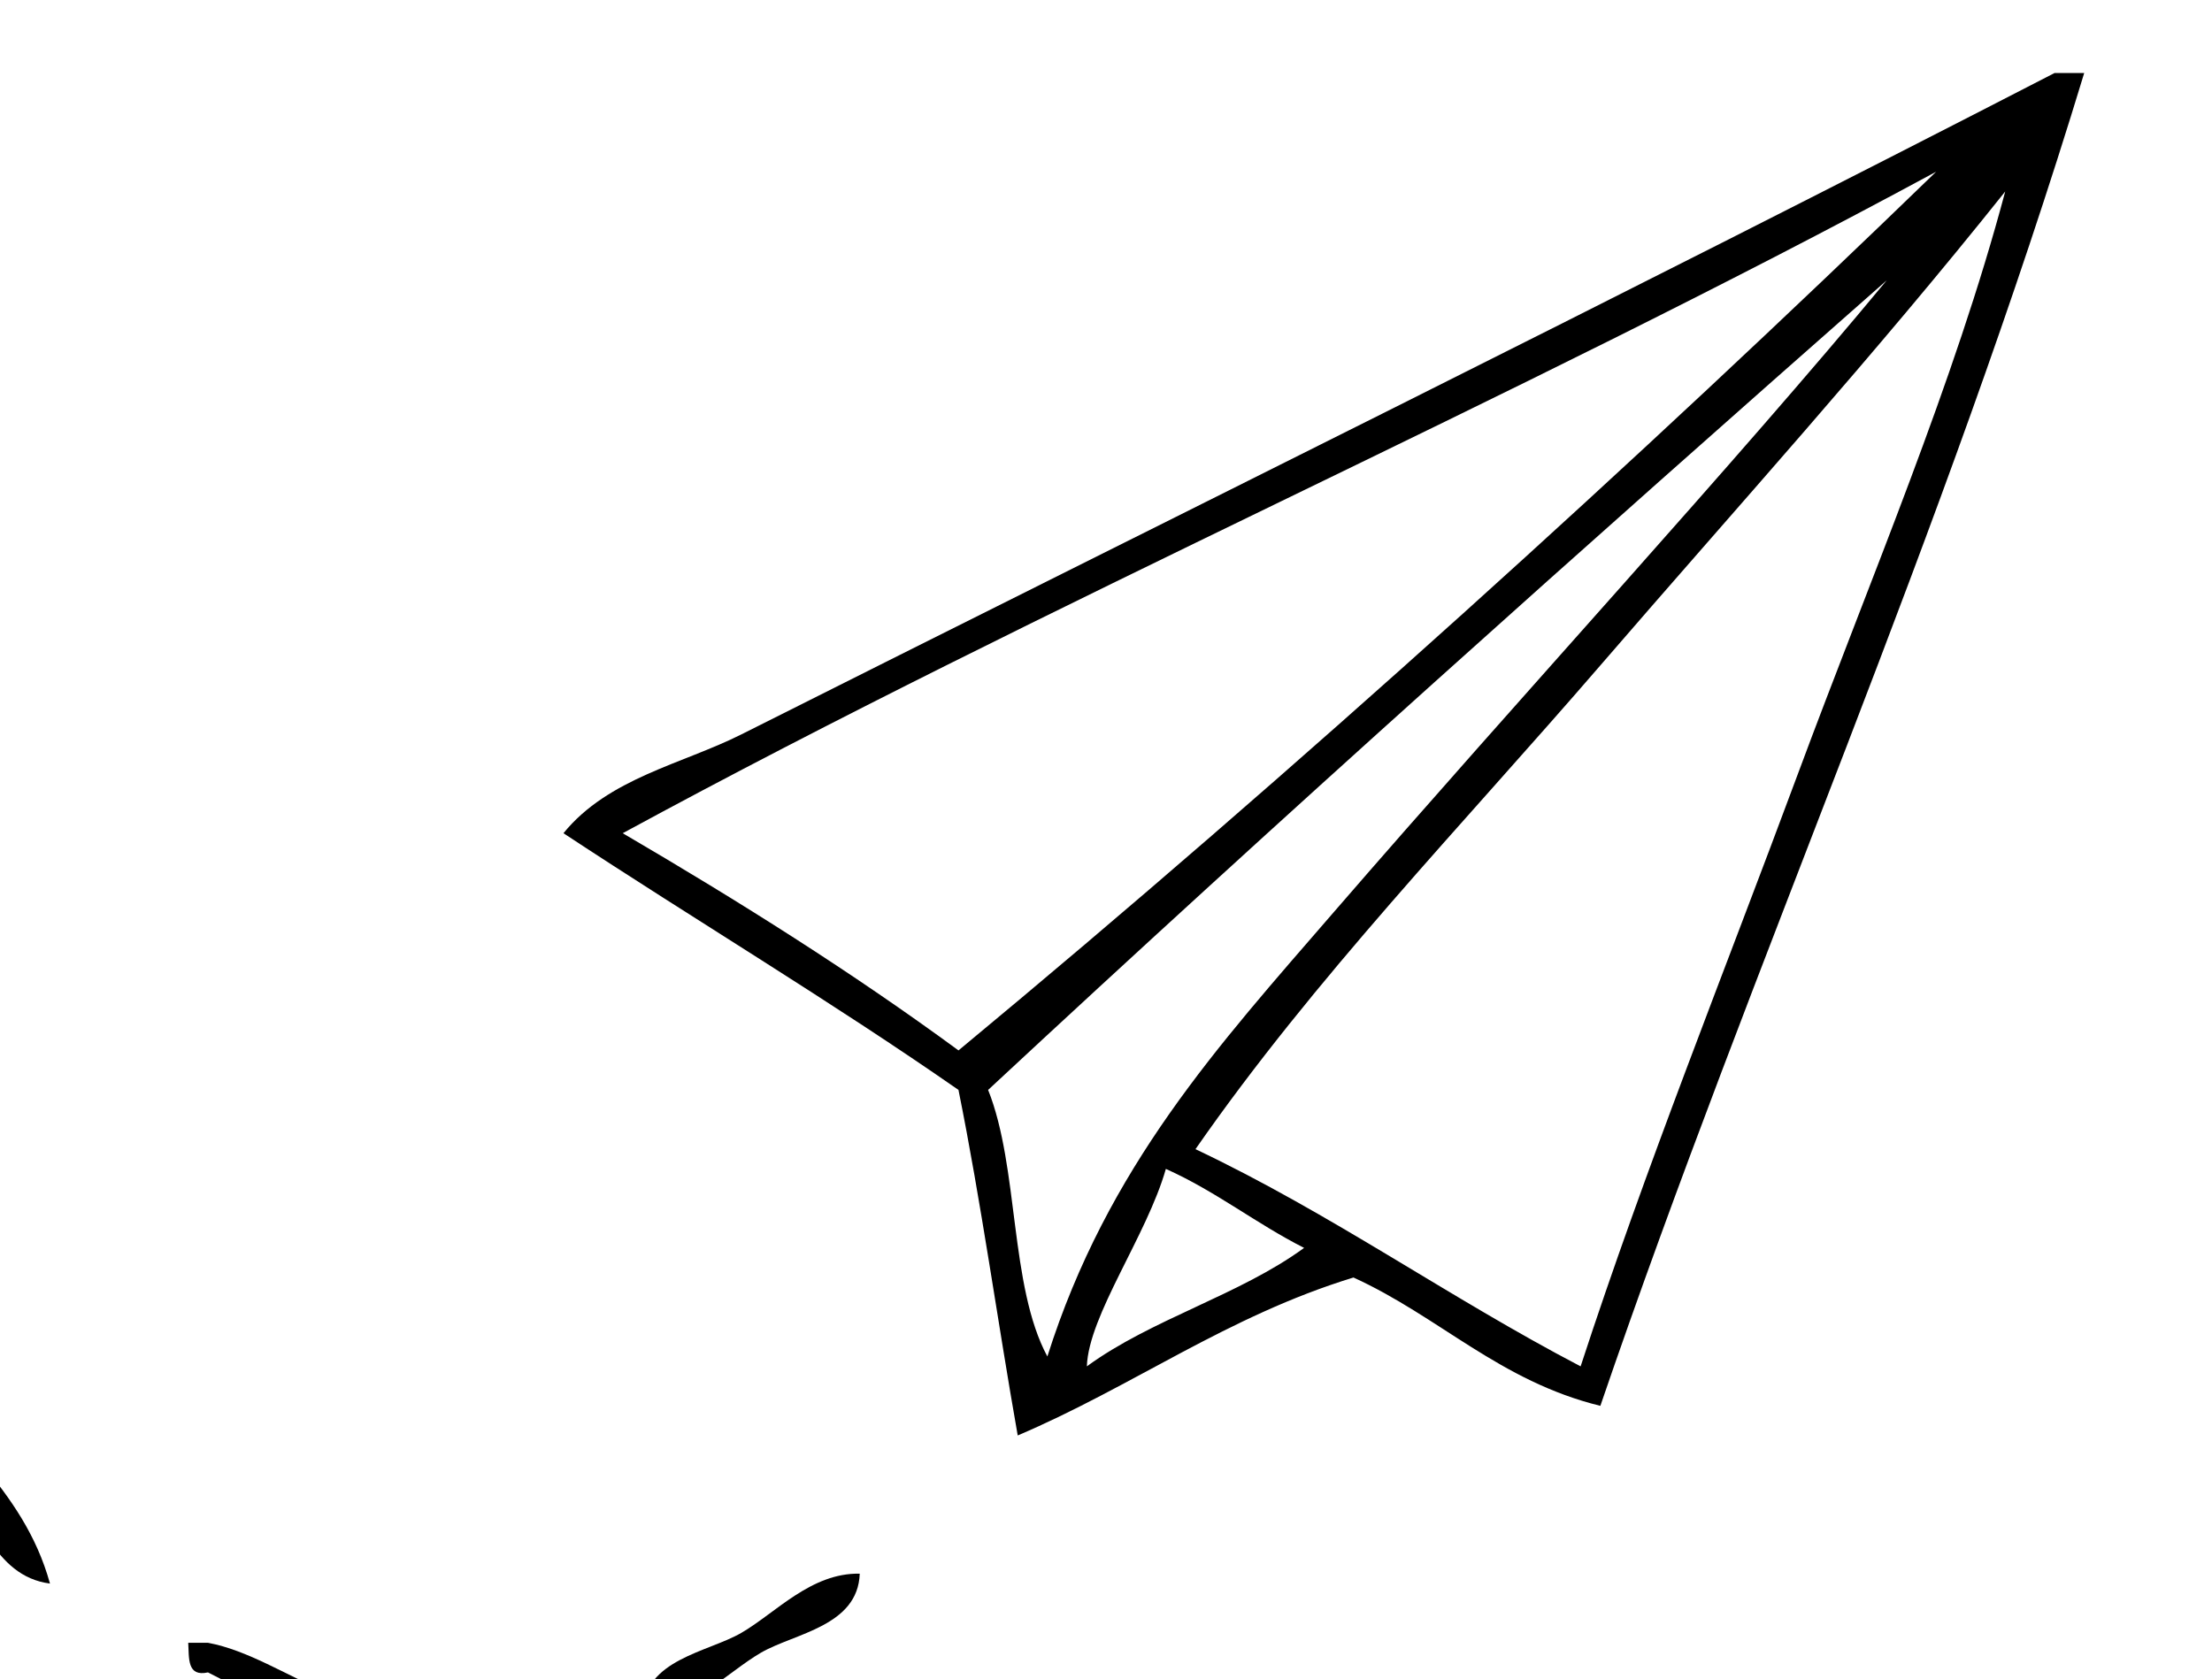
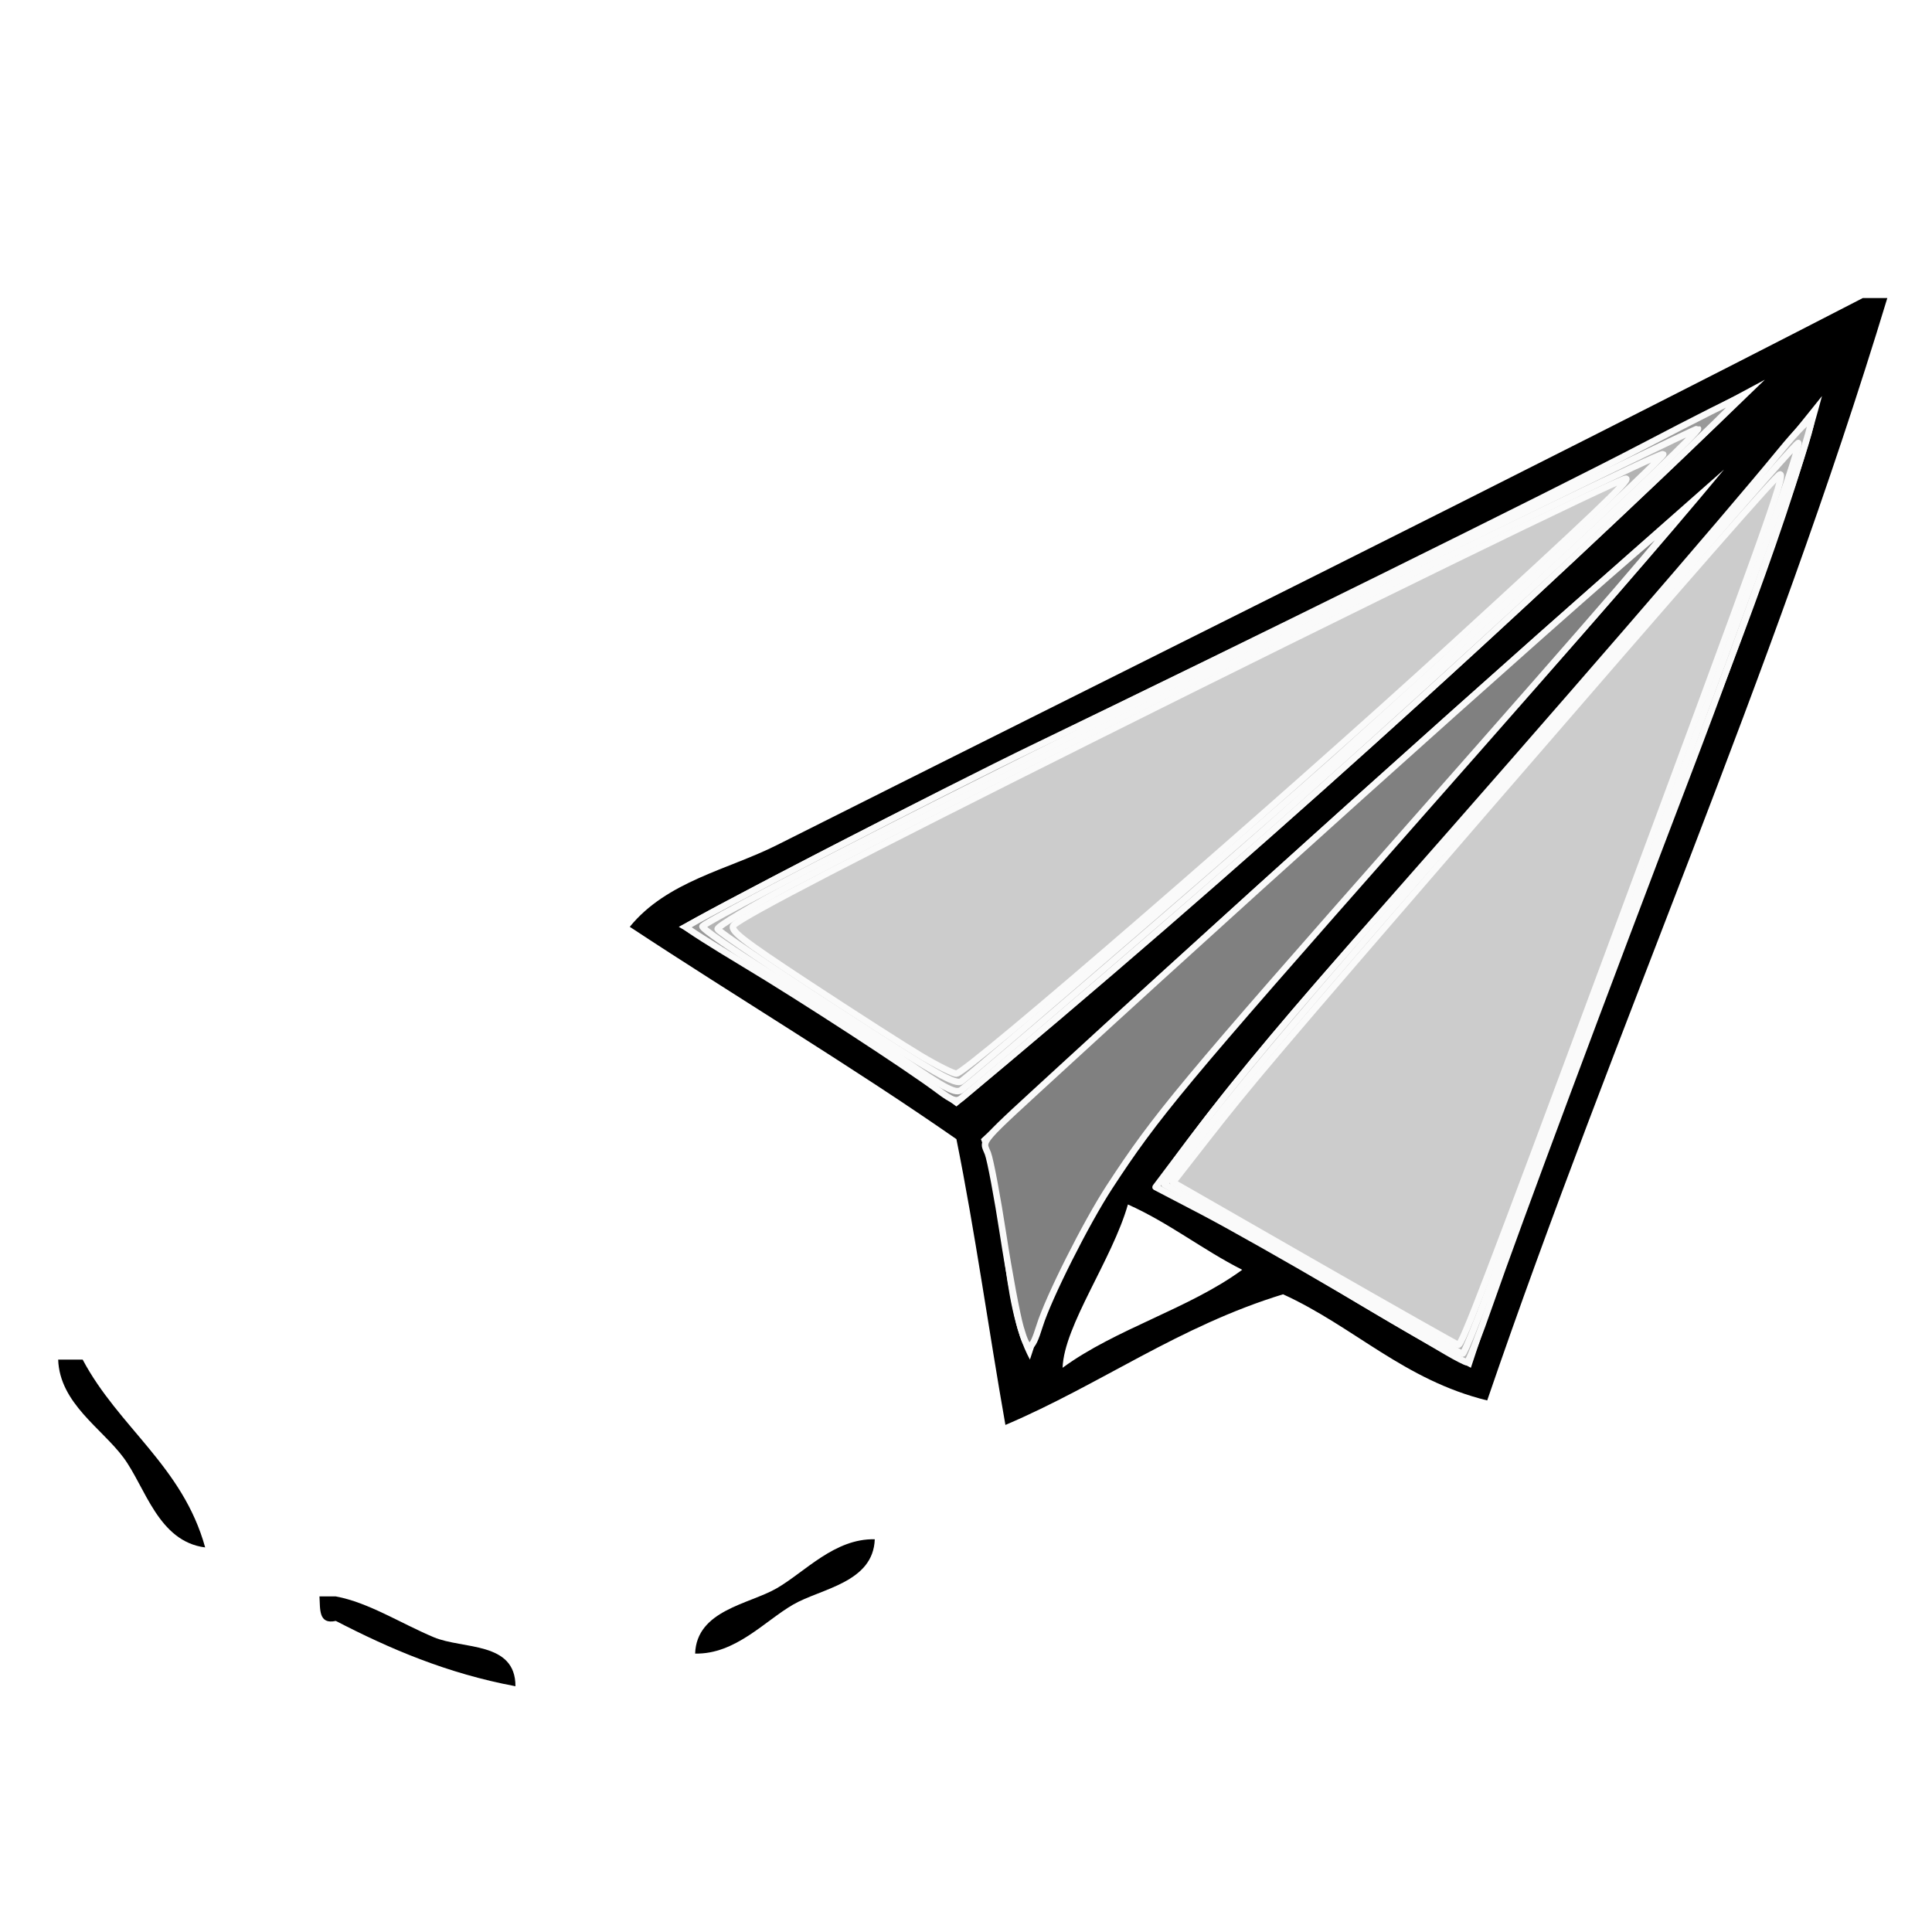
- <svg xmlns="http://www.w3.org/2000/svg" version="1.1" id="Layer_1" x="0px" y="0px" width="121.187px" height="91.974px" viewBox="0 0 121.187 91.974" enable-background="new 0 0 121.187 91.974" xml:space="preserve">
-   <g>
-     <g>
-       <path fill-rule="evenodd" clip-rule="evenodd" d="M113.104,4c0.361,0,0.722,0,1.082,0c-7.723,25.459-18.049,48.314-26.509,73.037    c-5.504-1.349-8.82-4.886-13.525-7.033c-6.904,2.113-12.07,5.963-18.395,8.656c-1.11-6.283-2.005-12.783-3.246-18.936    c-7.02-4.883-14.468-9.336-21.641-14.066c2.459-3.023,6.514-3.789,9.738-5.41C63.516,28.732,89.297,16.002,112.563,4    C112.744,4,112.925,4,113.104,4z M34.117,45.658c6.371,3.728,12.573,7.625,18.395,11.902c18.403-15.25,37.516-32.595,53.561-48.15    C82.671,22.077,57.484,32.958,34.117,45.658z M87.678,36.461c-7.637,8.849-15.671,17.137-22.182,26.51    c7.462,3.538,13.873,8.127,21.1,11.902c3.536-10.834,7.887-21.644,11.902-32.461c4.004-10.786,8.566-21.417,11.36-31.919    C102.735,19.429,95.12,27.837,87.678,36.461z M54.135,59.725c1.7,4.25,1.165,10.737,3.246,14.607    c3.296-10.403,9.342-17.011,15.689-24.346c10.351-11.962,21.892-24.479,30.297-34.625C86.777,29.97,70.297,44.689,54.135,59.725z     M59.545,74.873c3.541-2.591,8.361-3.902,11.902-6.492c-2.635-1.333-4.833-3.102-7.574-4.328    C62.834,67.708,59.639,72.073,59.545,74.873z" />
-       <path fill-rule="evenodd" clip-rule="evenodd" d="M-7,74.332c0.541,0,1.082,0,1.623,0c2.376,4.478,6.634,7.072,8.115,12.443    c-3.116-0.396-3.965-4.005-5.41-5.951C-4.121,78.873-6.9,77.218-7,74.332z" />
-       <path fill-rule="evenodd" clip-rule="evenodd" d="M47.102,86.234c-0.101,2.882-3.575,3.266-5.41,4.328    c-1.878,1.087-3.828,3.305-6.492,3.246c0.101-2.882,3.575-3.266,5.41-4.328C42.487,88.393,44.438,86.176,47.102,86.234z" />
-       <path fill-rule="evenodd" clip-rule="evenodd" d="M10.312,90.021c0.361,0,0.722,0,1.082,0c2.17,0.402,4.275,1.772,6.492,2.705    c1.928,0.811,5.415,0.258,5.41,3.246c-4.554-0.855-8.335-2.484-11.902-4.328C10.24,91.897,10.364,90.872,10.312,90.021z" />
+ <svg xmlns="http://www.w3.org/2000/svg" version="1.1" id="Layer_1" x="0px" y="0px" width="128" height="128" viewBox="0 0 128 128" enable-background="new 0 0 121.187 91.974" xml:space="preserve">
+   <defs id="defs17" />
+   <g id="g3" transform="translate(10.85407,15.74602)">
+     <g id="g5">
+       <path clip-rule="evenodd" d="m 113.104,4 c 0.361,0 0.722,0 1.082,0 C 106.463,29.459 96.137,52.314 87.677,77.037 82.173,75.688 78.857,72.151 74.152,70.004 67.248,72.117 62.082,75.967 55.757,78.66 54.647,72.377 53.752,65.877 52.511,59.724 45.491,54.841 38.043,50.388 30.87,45.658 33.329,42.635 37.384,41.869 40.608,40.248 63.516,28.732 89.297,16.002 112.563,4 c 0.181,0 0.362,0 0.541,0 z M 34.117,45.658 C 40.488,49.386 46.69,53.283 52.512,57.56 70.915,42.31 90.028,24.965 106.073,9.41 82.671,22.077 57.484,32.958 34.117,45.658 z m 53.561,-9.197 c -7.637,8.849 -15.671,17.137 -22.182,26.51 7.462,3.538 13.873,8.127 21.1,11.902 3.536,-10.834 7.887,-21.644 11.902,-32.461 4.004,-10.786 8.566,-21.417 11.36,-31.919 -7.123,8.936 -14.738,17.344 -22.18,25.968 z M 54.135,59.725 c 1.7,4.25 1.165,10.737 3.246,14.607 C 60.677,63.929 66.723,57.321 73.07,49.986 83.421,38.024 94.962,25.507 103.367,15.361 86.777,29.97 70.297,44.689 54.135,59.725 z m 5.41,15.148 c 3.541,-2.591 8.361,-3.902 11.902,-6.492 -2.635,-1.333 -4.833,-3.102 -7.574,-4.328 -1.039,3.655 -4.234,8.02 -4.328,10.82 z" id="path7" style="fill-rule:evenodd" />
+       <path clip-rule="evenodd" d="m -7,74.332 c 0.541,0 1.082,0 1.623,0 2.376,4.478 6.634,7.072 8.115,12.443 C -0.378,86.379 -1.227,82.77 -2.672,80.824 -4.121,78.873 -6.9,77.218 -7,74.332 z" id="path9" style="fill-rule:evenodd" />
+       <path clip-rule="evenodd" d="m 47.102,86.234 c -0.101,2.882 -3.575,3.266 -5.41,4.328 -1.878,1.087 -3.828,3.305 -6.492,3.246 0.101,-2.882 3.575,-3.266 5.41,-4.328 1.877,-1.087 3.828,-3.304 6.492,-3.246 z" id="path11" style="fill-rule:evenodd" />
+       <path clip-rule="evenodd" d="m 10.312,90.021 c 0.361,0 0.722,0 1.082,0 2.17,0.402 4.275,1.772 6.492,2.705 1.928,0.811 5.415,0.258 5.41,3.246 -4.554,-0.855 -8.335,-2.484 -11.902,-4.328 -1.154,0.253 -1.03,-0.772 -1.082,-1.623 z" id="path13" style="fill-rule:evenodd" />
    </g>
  </g>
+   <path style="fill:#999999;fill-opacity:1;stroke:#fafafa;stroke-width:0.428;stroke-linecap:round;stroke-linejoin:round;stroke-miterlimit:4;stroke-opacity:1;stroke-dasharray:none" d="m 62.164,72.231 c -1.997,-1.5 -9.006,-6.062 -12.915,-8.406 -2.076,-1.245 -3.778,-2.327 -3.782,-2.406 -0.009,-0.196 17.333,-9.15 23.124,-11.939 13.267,-6.389 34.59,-16.928 40.233,-19.884 3.512,-1.84 6.418,-3.305 6.458,-3.256 0.04,0.049 -2.448,2.48 -5.528,5.403 -14.863,14.099 -28.82,26.531 -46.018,40.987 -0.355,0.298 -0.625,0.212 -1.571,-0.498 l 0,0 z" id="path2996" />
+   <path style="fill:#b3b3b3;fill-opacity:1;stroke:#fafafa;stroke-width:0.428;stroke-linecap:round;stroke-linejoin:round;stroke-miterlimit:4;stroke-opacity:1;stroke-dasharray:none" d="m 95.869,89.58 c -0.628,-0.366 -3.842,-2.252 -7.141,-4.19 -3.299,-1.938 -7.386,-4.248 -9.083,-5.133 l -3.084,-1.609 2.345,-3.116 c 2.958,-3.931 6.692,-8.389 13.254,-15.826 10.879,-12.331 22.153,-25.359 25.784,-29.796 1.133,-1.385 2.061,-2.315 2.061,-2.066 0,0.977 -4.148,12.846 -8.14,23.294 -5.505,14.408 -11.432,30.29 -13.137,35.204 -0.75,2.16 -1.442,3.922 -1.54,3.916 -0.097,-0.006 -0.691,-0.311 -1.319,-0.677 z" id="path2998" />
+   <path style="fill:#b3b3b3;fill-opacity:1;stroke:#fafafa;stroke-width:0.428;stroke-linecap:round;stroke-linejoin:round;stroke-miterlimit:4;stroke-opacity:1;stroke-dasharray:none" d="m 59.826,70.197 c -1.889,-1.293 -5.696,-3.765 -8.46,-5.493 -2.764,-1.728 -4.936,-3.228 -4.825,-3.333 0.371,-0.355 7.002,-3.828 15.625,-8.184 C 76.272,46.059 112.379,28.276 112.499,28.396 112.743,28.64 94.699,45.318 83.587,55.121 78.776,59.365 65.189,71.037 63.71,72.197 63.333,72.492 62.707,72.17 59.826,70.197 l 0,0 z" id="path3000" />
+   <path style="fill:#b3b3b3;fill-opacity:1;stroke:#fafafa;stroke-width:0.428;stroke-linecap:round;stroke-linejoin:round;stroke-miterlimit:4;stroke-opacity:1;stroke-dasharray:none" d="m 92.584,87.235 c -2.278,-1.349 -6.682,-3.872 -9.786,-5.606 l -5.644,-3.154 0.775,-1.03 C 81.639,72.511 86.365,66.901 98.167,53.421 101.95,49.101 108.218,41.863 112.097,37.337 c 3.879,-4.526 7.052,-8.12 7.052,-7.987 0,0.892 -4.034,12.062 -12.923,35.782 -3.209,8.562 -6.581,17.591 -7.494,20.066 -0.913,2.474 -1.737,4.497 -1.832,4.494 -0.095,-0.002 -2.037,-1.108 -4.314,-2.457 z" id="path3002" />
+   <path style="fill:#b3b3b3;fill-opacity:1;stroke:#fafafa;stroke-width:0.428;stroke-linecap:round;stroke-linejoin:round;stroke-miterlimit:4;stroke-opacity:1;stroke-dasharray:none" d="m 55.452,66.912 c -4.295,-2.786 -7.852,-5.197 -7.906,-5.358 -0.054,-0.161 2.25,-1.533 5.118,-3.047 C 63.981,52.532 109.936,29.832 110.194,30.09 110.337,30.232 97.291,42.346 88.443,50.286 84.73,53.618 65.384,70.309 63.709,71.625 63.332,71.921 62.019,71.172 55.452,66.912 z" id="path3004" />
+   <path style="fill:#cccccc;fill-opacity:1;stroke:#fafafa;stroke-width:0.428;stroke-linecap:round;stroke-linejoin:round;stroke-miterlimit:4;stroke-opacity:1;stroke-dasharray:none" d="m 87.077,83.699 -9.363,-5.369 2.196,-2.814 c 2.915,-3.735 4.464,-5.56 18.509,-21.808 13.969,-16.159 19.33,-22.28 19.515,-22.28 0.365,0 -0.99,3.783 -11.207,31.277 -8.261,22.229 -9.871,26.433 -10.113,26.392 -0.095,-0.016 -4.387,-2.445 -9.536,-5.398 l 0,0 z" id="path3006" />
+   <path style="fill:#cccccc;fill-opacity:1;stroke:#fafafa;stroke-width:0.428;stroke-linecap:round;stroke-linejoin:round;stroke-miterlimit:4;stroke-opacity:1;stroke-dasharray:none" d="M 61.004,69.948 C 59.914,69.298 56.593,67.168 53.625,65.216 49.053,62.21 48.288,61.608 48.626,61.281 49.274,60.656 56.932,56.683 72.304,48.997 89.905,40.197 107.289,31.713 107.72,31.713 c 0.377,0 -2.284,2.537 -11.565,11.028 -11.497,10.519 -32.139,28.389 -32.79,28.389 -0.209,0 -1.271,-0.532 -2.361,-1.182 z" id="path3008" />
+   <path style="fill:#808080;fill-opacity:1;stroke:#fafafa;stroke-width:0.428;stroke-linecap:round;stroke-linejoin:round;stroke-miterlimit:4;stroke-opacity:1;stroke-dasharray:none" d="m 67.614,87.949 c -0.244,-0.846 -0.761,-3.603 -1.149,-6.127 -0.388,-2.524 -0.845,-4.958 -1.016,-5.409 C 65.089,75.468 64.631,75.993 70.591,70.521 86.161,56.223 110.546,34.44 110.751,34.645 110.901,34.795 106.511,39.879 93.306,54.849 78.254,71.913 76.592,73.91 73.504,78.639 c -1.551,2.376 -4.045,7.336 -4.626,9.201 -0.548,1.757 -0.783,1.777 -1.264,0.109 l 0,0 z" id="path3010" />
</svg>
